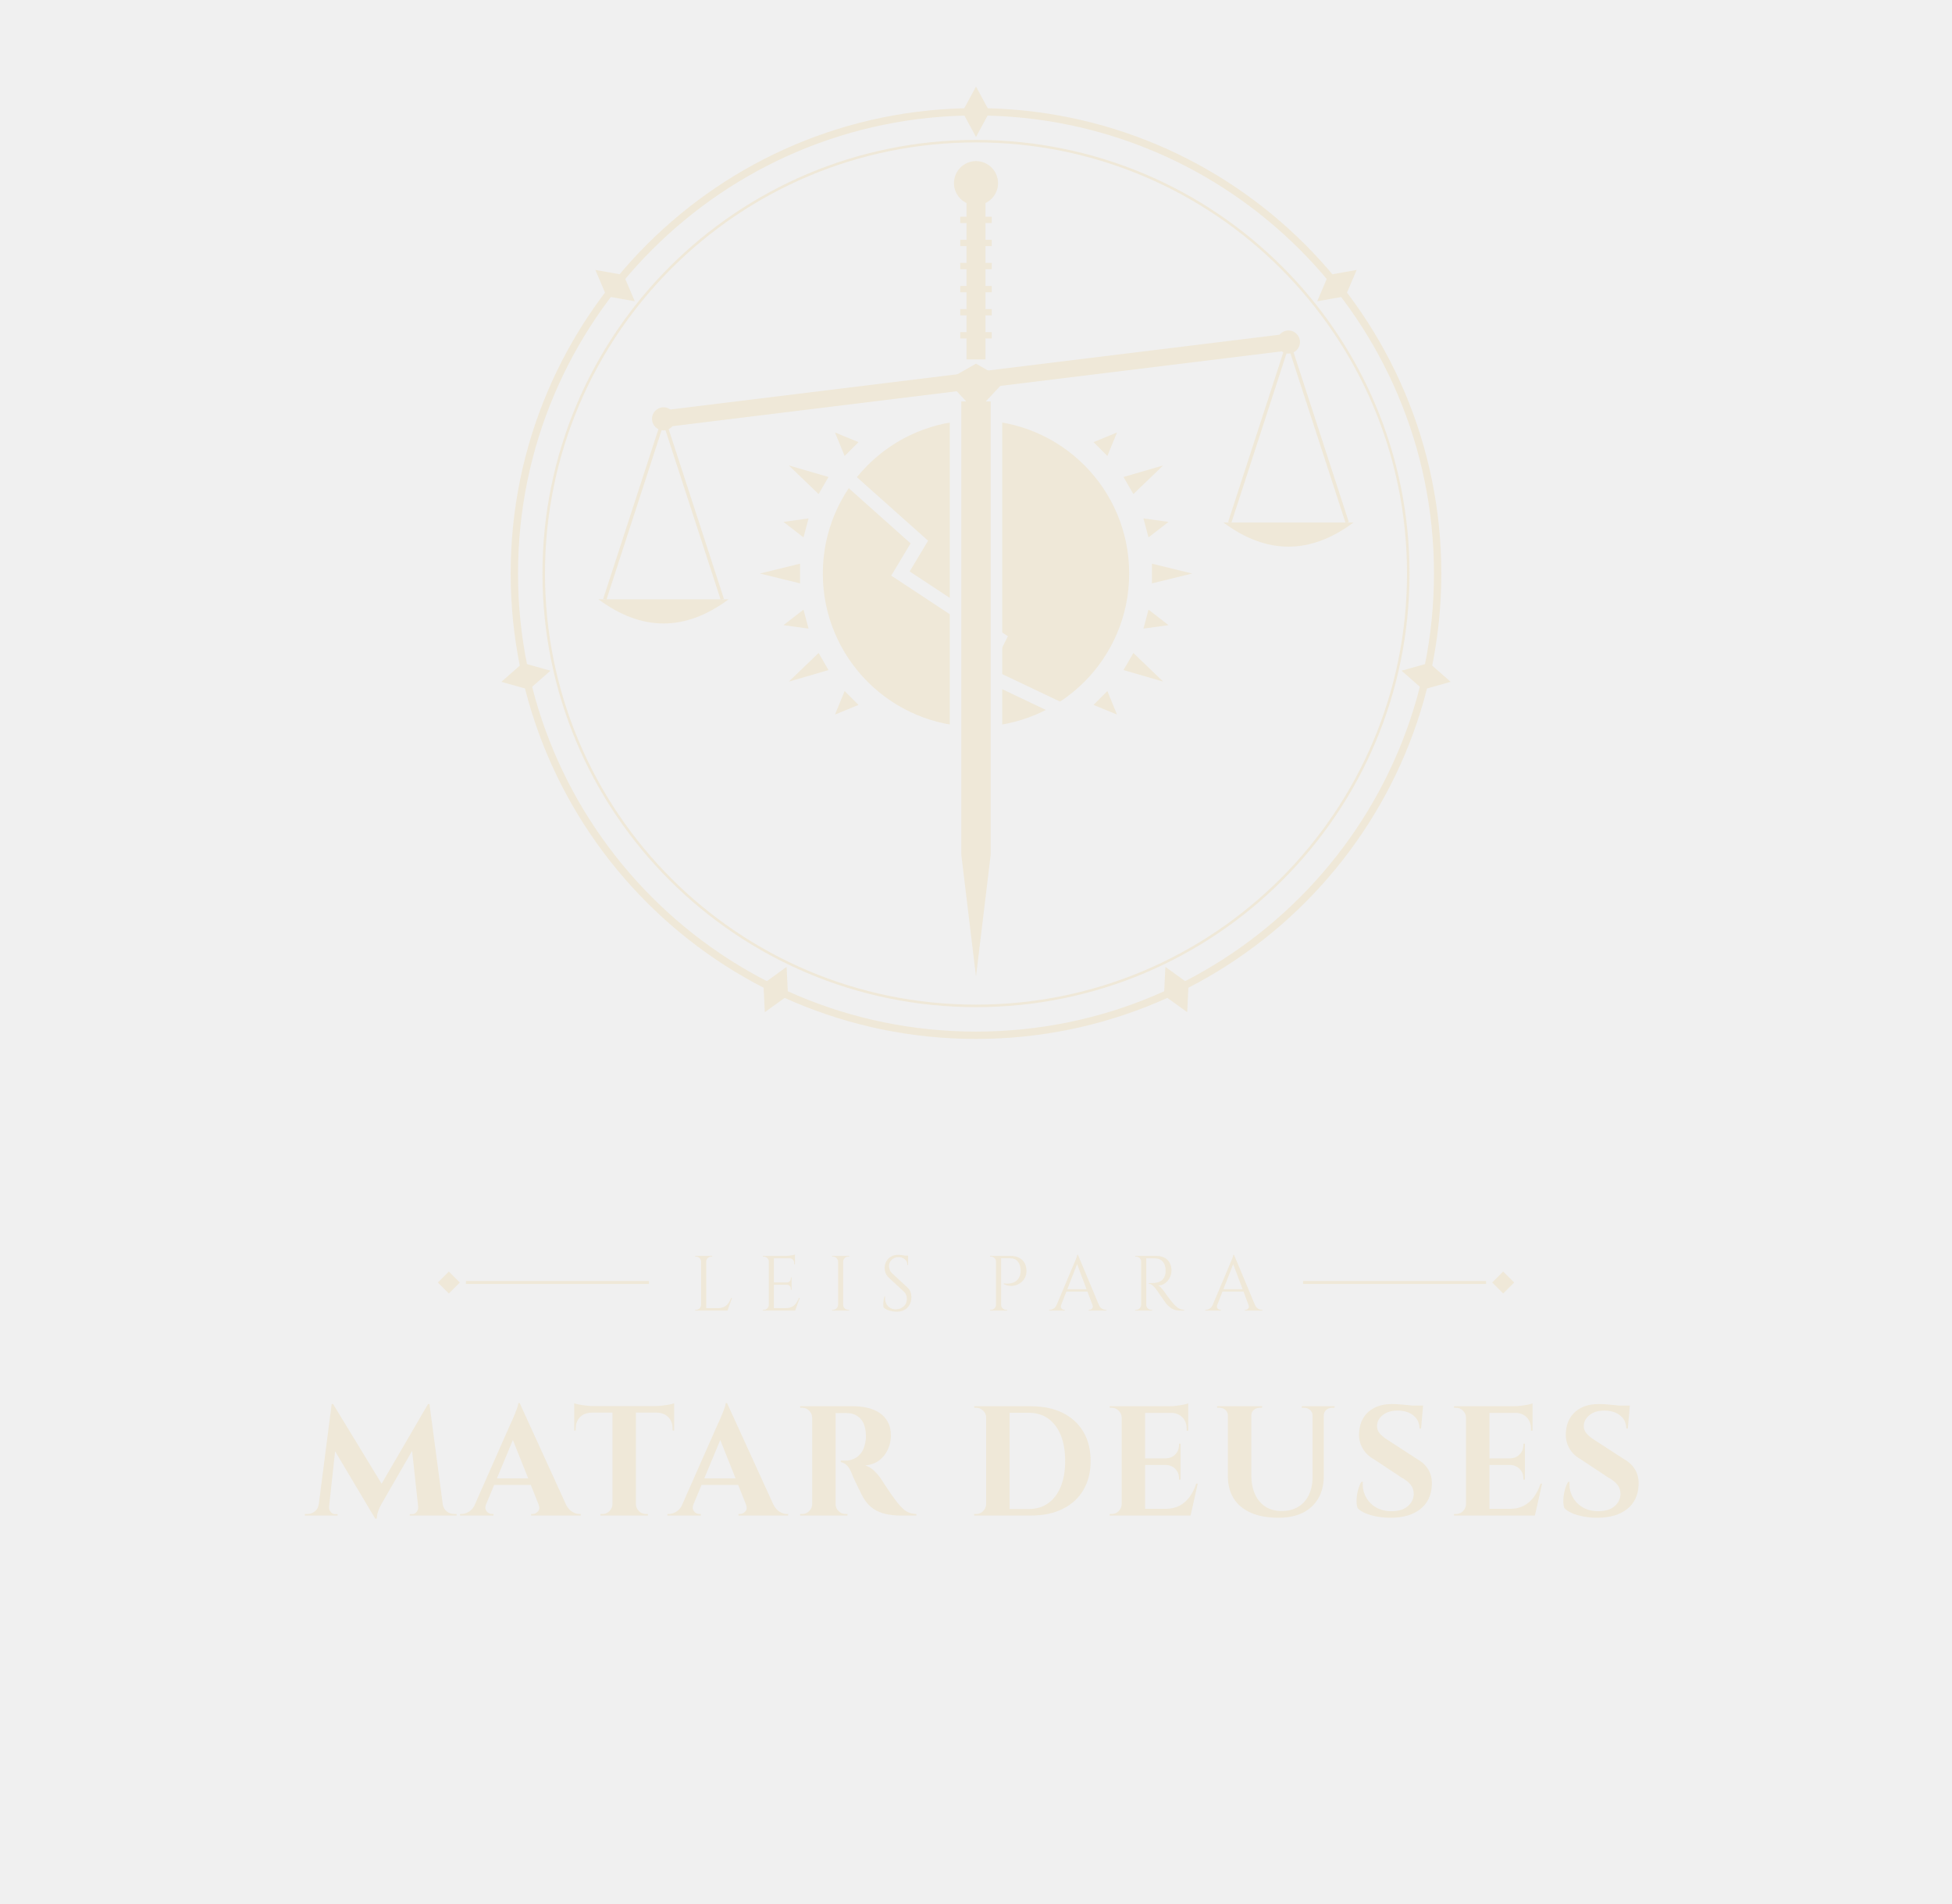
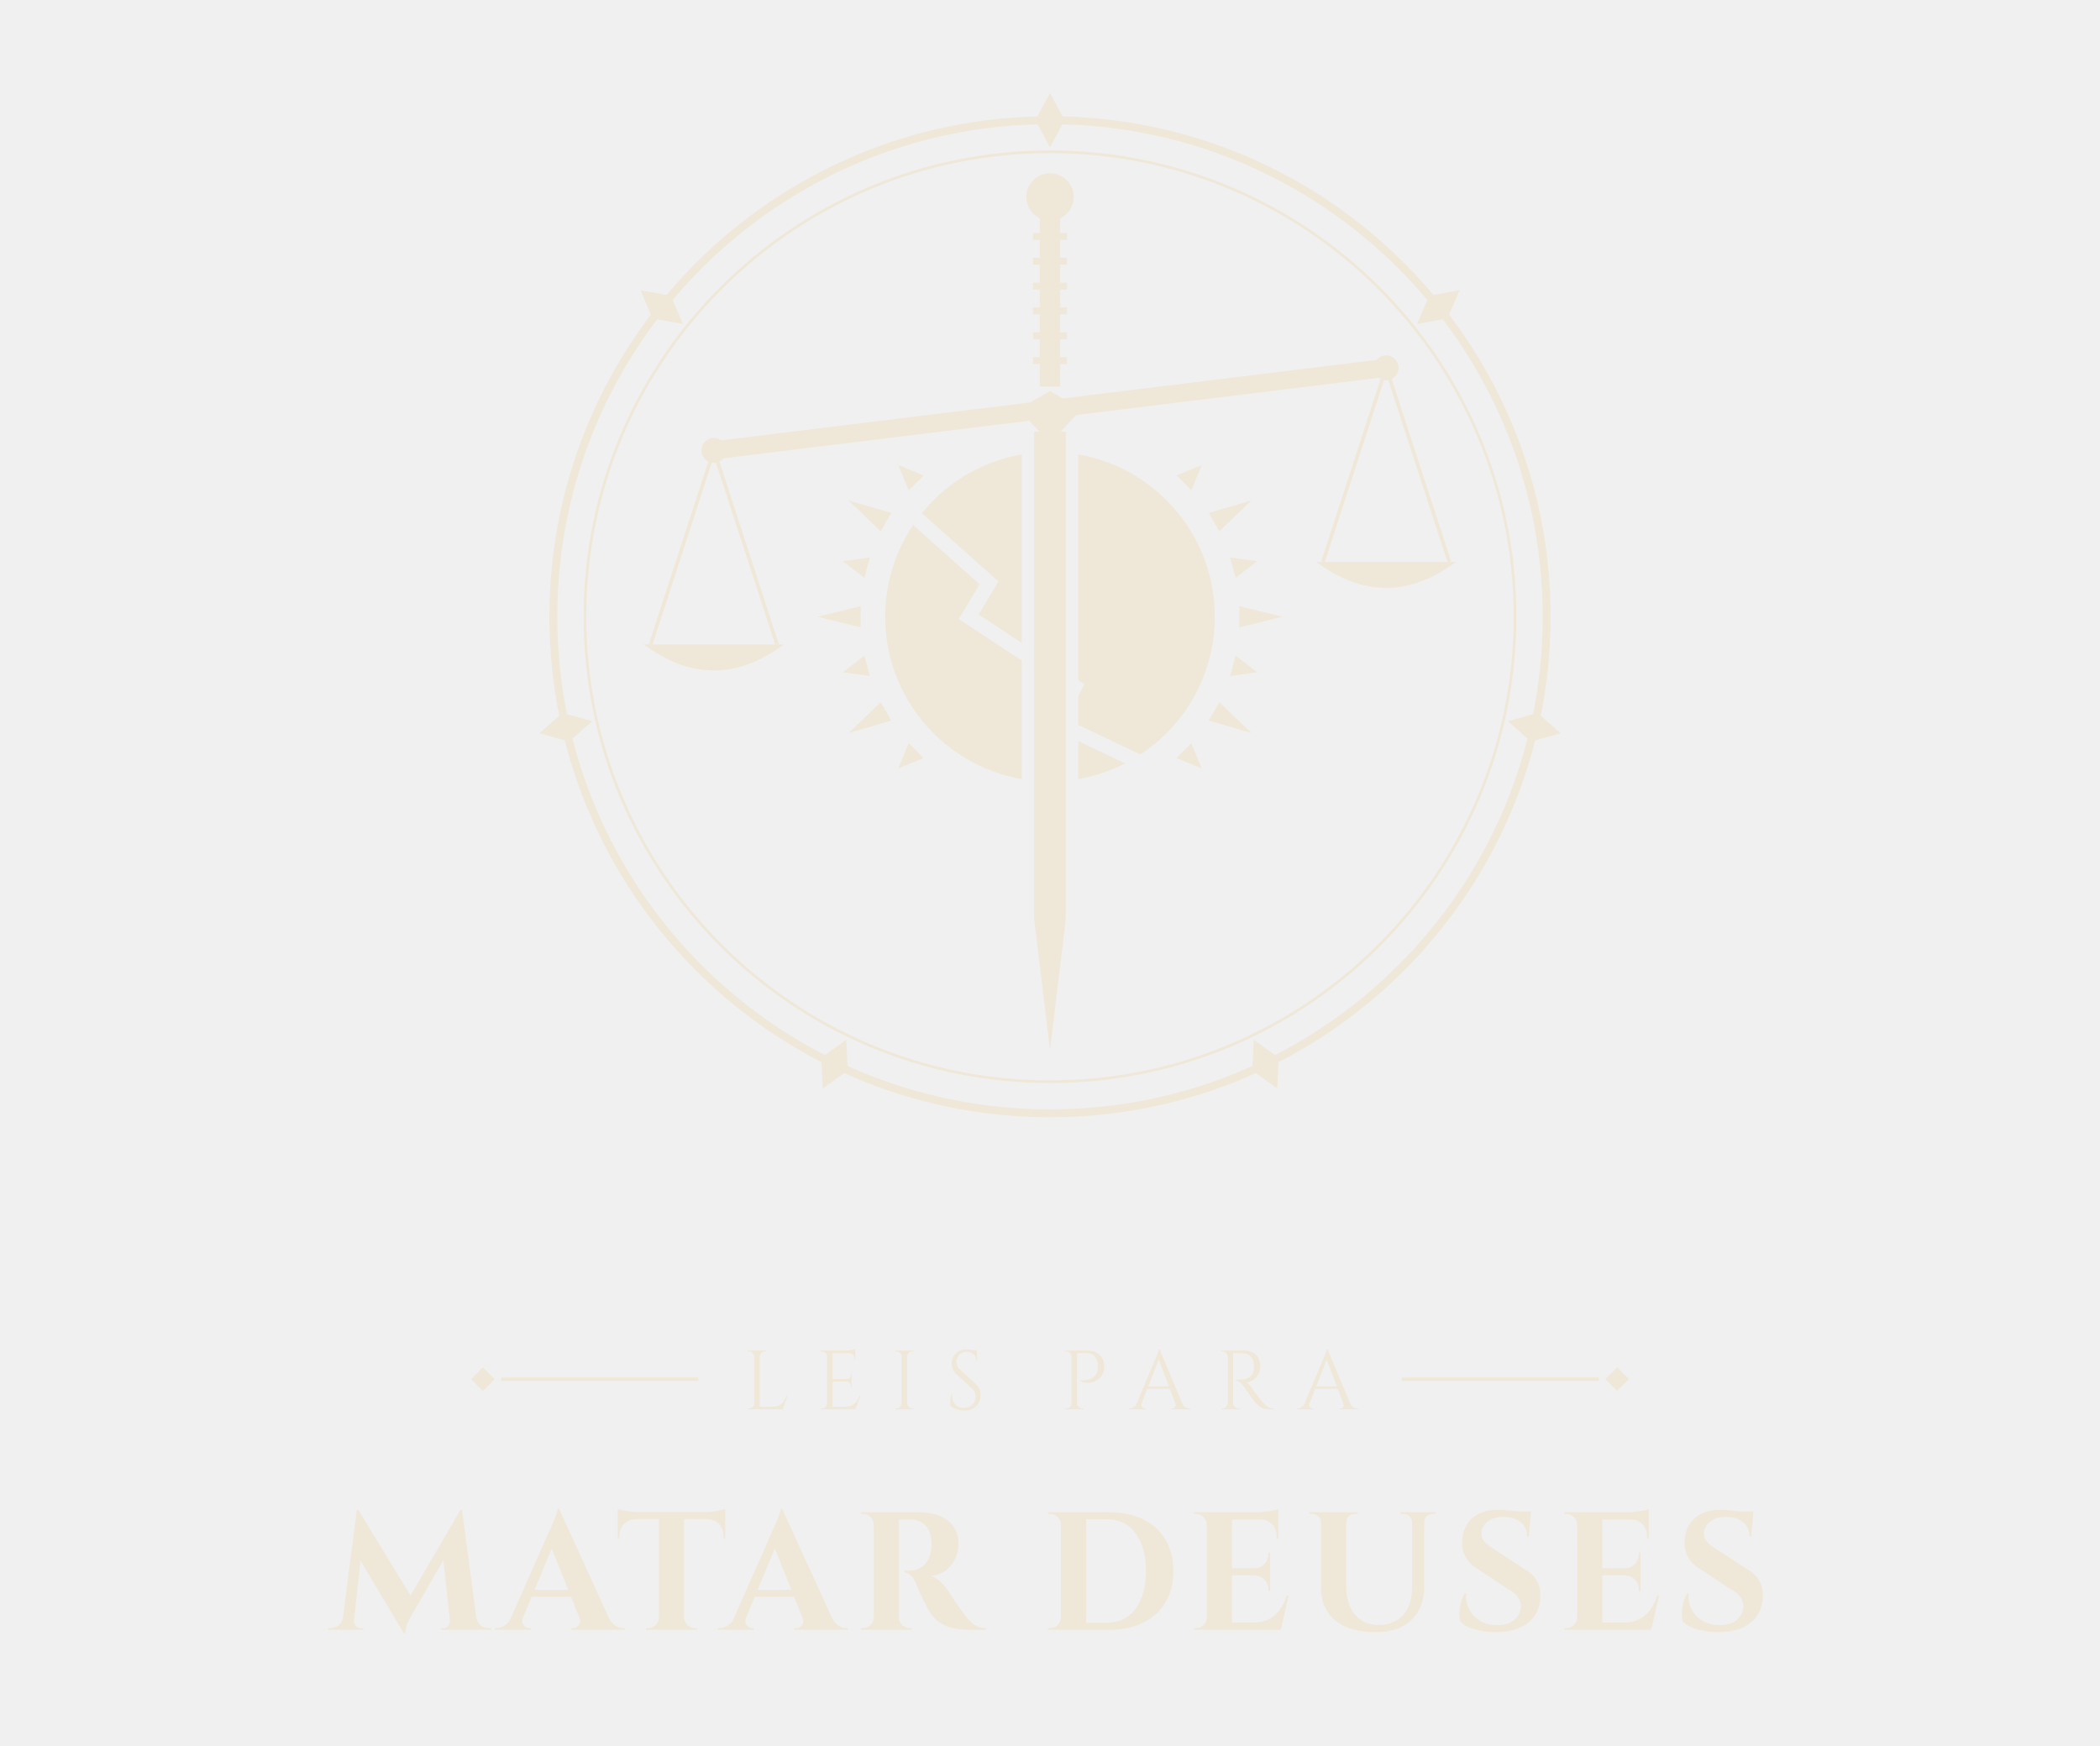
- <svg xmlns="http://www.w3.org/2000/svg" viewBox="0 0 1600 1560" width="1600" height="1560">
+ <svg xmlns="http://www.w3.org/2000/svg" viewBox="0 0 1600 1330" width="1600" height="1330">
  <defs>
    <mask id="claroV-disk" maskUnits="userSpaceOnUse" x="0" y="0" width="1000" height="1000">
      <rect width="1000" height="1000" fill="white" />
      <polyline points="372,404 446,470 428,500 522,562 506,594 628,652" fill="none" stroke="black" stroke-width="13" stroke-linejoin="miter" />
      <polygon points="486,336 514,336 514,768 500,884 486,768" fill="black" stroke="black" stroke-width="22" stroke-linejoin="miter" />
    </mask>
  </defs>
  <g transform="translate(370.0,40) scale(0.86)">
    <circle cx="500" cy="500" r="440" fill="none" stroke="#EFE8D8" stroke-width="7" />
    <circle cx="500" cy="500" r="412" fill="none" stroke="#EFE8D8" stroke-width="2.4" />
    <polygon points="500.0,36.0 513.0,60.0 500.0,84.0 487.0,60.0" fill="#EFE8D8" />
    <polygon points="862.8,210.7 852.1,235.8 825.2,240.6 835.9,215.5" fill="#EFE8D8" />
    <polygon points="952.4,603.2 926.1,610.6 905.6,592.6 931.9,585.2" fill="#EFE8D8" />
    <polygon points="701.3,918.0 679.2,902.1 680.5,874.8 702.6,890.8" fill="#EFE8D8" />
    <polygon points="298.7,918.0 297.4,890.8 319.5,874.8 320.8,902.1" fill="#EFE8D8" />
    <polygon points="47.6,603.2 68.1,585.2 94.4,592.6 73.9,610.6" fill="#EFE8D8" />
    <polygon points="137.2,210.7 164.1,215.5 174.8,240.6 147.9,235.8" fill="#EFE8D8" />
    <polygon points="667.7,490.6 706.0,500.0 667.7,509.4" fill="#EFE8D8" />
    <polygon points="664.4,534.4 683.5,549.2 659.6,552.5" fill="#EFE8D8" />
    <polygon points="650.0,575.7 678.4,603.0 640.6,592.0" fill="#EFE8D8" />
    <polygon points="625.2,612.0 634.4,634.4 612.0,625.2" fill="#EFE8D8" />
    <polygon points="388.0,625.2 365.6,634.4 374.8,612.0" fill="#EFE8D8" />
    <polygon points="359.4,592.0 321.6,603.0 350.0,575.7" fill="#EFE8D8" />
    <polygon points="340.4,552.5 316.5,549.2 335.6,534.4" fill="#EFE8D8" />
    <polygon points="332.3,509.4 294.0,500.0 332.3,490.6" fill="#EFE8D8" />
    <polygon points="335.6,465.6 316.5,450.8 340.4,447.5" fill="#EFE8D8" />
    <polygon points="350.0,424.3 321.6,397.0 359.4,408.0" fill="#EFE8D8" />
    <polygon points="374.8,388.0 365.6,365.6 388.0,374.8" fill="#EFE8D8" />
    <polygon points="612.0,374.8 634.4,365.6 625.2,388.0" fill="#EFE8D8" />
    <polygon points="640.6,408.0 678.4,397.0 650.0,424.3" fill="#EFE8D8" />
    <polygon points="659.6,447.5 683.5,450.8 664.4,465.6" fill="#EFE8D8" />
    <circle cx="500" cy="500" r="146" fill="#EFE8D8" mask="url(#claroV-disk)" />
    <circle cx="500" cy="128" r="21" fill="#EFE8D8" />
    <rect x="491" y="146" width="18" height="150" fill="#EFE8D8" />
    <rect x="485" y="160" width="30" height="6" fill="#EFE8D8" />
    <rect x="485" y="182" width="30" height="6" fill="#EFE8D8" />
    <rect x="485" y="204" width="30" height="6" fill="#EFE8D8" />
    <rect x="485" y="226" width="30" height="6" fill="#EFE8D8" />
    <rect x="485" y="248" width="30" height="6" fill="#EFE8D8" />
    <rect x="485" y="270" width="30" height="6" fill="#EFE8D8" />
    <polygon points="486,336 514,336 514,768 500,884 486,768" fill="#EFE8D8" />
    <polygon points="201.3,344.6 796.8,271.5 798.7,287.4 203.2,360.5" fill="#EFE8D8" />
    <polygon points="472,316 500,300 528,316 500,346" fill="#EFE8D8" />
    <circle cx="202.2" cy="352.6" r="11" fill="#EFE8D8" />
    <line x1="202.2" y1="352.6" x2="146.2" y2="524.6" stroke="#EFE8D8" stroke-width="3.2" />
    <line x1="202.2" y1="352.6" x2="258.2" y2="524.6" stroke="#EFE8D8" stroke-width="3.2" />
    <path d="M140.2,524.6 Q202.2,570.6 264.2,524.6 Z" fill="#EFE8D8" />
    <circle cx="797.8" cy="279.4" r="11" fill="#EFE8D8" />
    <line x1="797.8" y1="279.4" x2="741.8" y2="451.4" stroke="#EFE8D8" stroke-width="3.2" />
    <line x1="797.8" y1="279.4" x2="853.8" y2="451.4" stroke="#EFE8D8" stroke-width="3.2" />
    <path d="M735.8,451.4 Q797.8,497.4 859.8,451.4 Z" fill="#EFE8D8" />
  </g>
  <path d="M578.848 1029.2V1074.0H574.688V1029.2ZM596.128 1072.016V1074.0H578.656V1072.016ZM600.032 1063.632 596.32 1074.0H585.696L588 1072.016Q591.392 1072.016 593.536 1070.96Q595.68 1069.904 597.024 1067.984Q598.368 1066.064 599.392 1063.632ZM574.88 1069.328V1074.0H569.76V1073.36Q569.76 1073.36 570.176 1073.36Q570.592 1073.36 570.592 1073.36Q572.256 1073.36 573.44 1072.176Q574.624 1070.992 574.688 1069.328ZM574.88 1033.872H574.688Q574.624 1032.208 573.44 1031.024Q572.256 1029.84 570.592 1029.84Q570.592 1029.84 570.176 1029.84Q569.76 1029.84 569.76 1029.84V1029.2H574.88ZM578.656 1033.872V1029.2H583.776V1029.84Q583.712 1029.84 583.328 1029.84Q582.944 1029.84 582.944 1029.84Q581.28 1029.84 580.096 1031.024Q578.912 1032.208 578.848 1033.872ZM634.336 1029.2V1074.0H630.176V1029.2ZM651.616 1072.016V1074.0H634.144V1072.016ZM648.864 1050.96V1052.88H634.144V1050.96ZM651.616 1029.2V1031.184H634.144V1029.2ZM655.52 1063.632 651.808 1074.0H641.184L643.488 1072.016Q646.88 1072.016 649.024 1070.96Q651.168 1069.904 652.512 1067.984Q653.856 1066.064 654.88 1063.632ZM648.864 1052.752V1056.976H648.224V1056.016Q648.224 1054.736 647.328 1053.808Q646.432 1052.88 645.152 1052.88V1052.752ZM648.864 1046.864V1051.088H645.152V1050.96Q646.432 1050.896 647.328 1049.968Q648.224 1049.04 648.224 1047.76V1046.864ZM651.616 1030.992V1036.112H650.976V1034.96Q650.976 1033.424 649.888 1032.304Q648.8 1031.184 647.2 1031.12V1030.992ZM651.616 1028.048V1029.904L643.808 1029.2Q645.216 1029.2 646.784 1029.008Q648.352 1028.816 649.696 1028.56Q651.04 1028.304 651.616 1028.048ZM630.368 1069.328V1074.0H625.248V1073.36Q625.248 1073.36 625.664 1073.36Q626.08 1073.36 626.08 1073.36Q627.744 1073.36 628.928 1072.176Q630.112 1070.992 630.176 1069.328ZM630.368 1033.872H630.176Q630.176 1032.208 628.96 1031.024Q627.744 1029.84 626.08 1029.84Q626.08 1029.84 625.696 1029.84Q625.312 1029.84 625.312 1029.84L625.248 1029.2H630.368ZM691.104 1029.2V1074.0H686.944V1029.2ZM687.136 1069.328V1074.0H682.016V1073.36Q682.016 1073.36 682.432 1073.36Q682.848 1073.36 682.848 1073.36Q684.512 1073.36 685.696 1072.176Q686.88 1070.992 686.944 1069.328ZM687.136 1033.872H686.944Q686.88 1032.208 685.696 1031.024Q684.512 1029.84 682.848 1029.84Q682.848 1029.84 682.432 1029.84Q682.016 1029.84 682.016 1029.84V1029.2H687.136ZM690.912 1069.328H691.104Q691.168 1070.992 692.352 1072.176Q693.536 1073.36 695.2 1073.36Q695.2 1073.36 695.584 1073.36Q695.968 1073.36 696.032 1073.36V1074.0H690.912ZM690.912 1033.872V1029.2H696.032V1029.84Q695.968 1029.84 695.584 1029.84Q695.2 1029.84 695.2 1029.84Q693.536 1029.84 692.352 1031.024Q691.168 1032.208 691.104 1033.872ZM736.352 1028.304Q737.376 1028.304 738.56 1028.432Q739.744 1028.56 740.864 1028.784Q741.984 1029.008 742.912 1029.232Q743.84 1029.456 744.352 1029.712V1036.816H743.776Q743.776 1033.744 741.664 1031.984Q739.552 1030.224 736.544 1030.224Q733.024 1030.224 730.848 1032.432Q728.672 1034.64 728.672 1037.584Q728.672 1038.8 729.216 1040.432Q729.76 1042.064 731.232 1043.472L743.84 1055.12Q745.76 1056.912 746.4 1058.96Q747.04 1061.008 747.04 1062.928Q747.04 1068.24 743.808 1071.568Q740.576 1074.896 735.072 1074.896Q733.536 1074.896 731.456 1074.576Q729.376 1074.256 727.424 1073.456Q725.472 1072.656 724.192 1071.376Q724 1070.352 724 1068.816Q724 1067.28 724.256 1065.584Q724.512 1063.888 724.96 1062.48H725.536Q725.216 1065.744 726.368 1068.176Q727.52 1070.608 729.728 1071.856Q731.936 1073.104 734.752 1072.976Q738.272 1072.784 740.8 1070.512Q743.328 1068.24 743.328 1064.4Q743.328 1062.544 742.688 1061.04Q742.048 1059.536 740.832 1058.448L728.544 1047.056Q726.624 1045.264 725.856 1043.12Q725.088 1040.976 725.088 1039.12Q725.088 1036.432 726.368 1033.936Q727.648 1031.44 730.176 1029.872Q732.704 1028.304 736.352 1028.304ZM744.352 1028.944V1030.288H739.488V1028.944ZM819.744 1029.2H828.192Q832.288 1029.2 835.232 1030.672Q838.176 1032.144 839.776 1034.928Q841.376 1037.712 841.376 1041.552Q841.376 1044.496 840.224 1046.832Q839.072 1049.168 837.152 1050.768Q835.232 1052.368 832.8 1053.168Q830.368 1053.968 827.776 1053.776Q825.184 1053.584 822.752 1052.304V1051.664Q822.752 1051.664 823.84 1051.824Q824.928 1051.984 826.624 1051.888Q828.32 1051.792 830.208 1051.184Q832.096 1050.576 833.728 1049.04Q835.36 1047.504 836.192 1044.752Q836.384 1044.048 836.512 1042.992Q836.64 1041.936 836.576 1040.912Q836.512 1036.496 834.272 1033.808Q832.032 1031.12 827.936 1031.12H820.384Q820.384 1031.12 820.224 1030.64Q820.064 1030.16 819.904 1029.68Q819.744 1029.2 819.744 1029.2ZM820.576 1029.2V1074.0H816.416V1029.2ZM816.608 1069.328V1074.0H811.488V1073.36Q811.488 1073.36 811.904 1073.36Q812.32 1073.36 812.32 1073.36Q813.984 1073.36 815.168 1072.176Q816.352 1070.992 816.416 1069.328ZM816.608 1033.872H816.416Q816.416 1032.208 815.2 1031.024Q813.984 1029.84 812.32 1029.84Q812.32 1029.84 811.936 1029.84Q811.552 1029.84 811.552 1029.84L811.488 1029.2H816.608ZM820.384 1069.328H820.576Q820.64 1070.992 821.824 1072.176Q823.008 1073.36 824.672 1073.36Q824.672 1073.36 825.088 1073.36Q825.504 1073.36 825.504 1073.36V1074.0H820.384ZM883.552 1028.304 902.496 1073.616H897.056L882.272 1034.384ZM869.792 1069.328Q869.344 1070.608 869.664 1071.504Q869.984 1072.4 870.72 1072.88Q871.456 1073.36 872.224 1073.36H872.8V1074.0H859.936V1073.36Q859.936 1073.36 860.224 1073.36Q860.512 1073.36 860.512 1073.36Q861.984 1073.36 863.552 1072.432Q865.12 1071.504 866.144 1069.328ZM883.552 1028.304 884.128 1032.784 868.064 1073.808H864.224L880.608 1034.896Q880.608 1034.896 880.96 1034.096Q881.312 1033.296 881.792 1032.144Q882.272 1030.992 882.624 1029.904Q882.976 1028.816 882.976 1028.304ZM892.576 1056.528V1058.448H872.544V1056.528ZM895.456 1069.328H900.704Q901.664 1071.504 903.264 1072.432Q904.864 1073.36 906.336 1073.36Q906.336 1073.36 906.592 1073.36Q906.848 1073.36 906.848 1073.36V1074.0H892.448V1073.36H893.024Q894.24 1073.36 895.2 1072.304Q896.16 1071.248 895.456 1069.328ZM938.72 1029.2H947.744Q950.624 1029.2 952.96 1030.032Q955.296 1030.864 956.896 1032.432Q958.496 1034.0 959.36 1036.208Q960.224 1038.416 960.224 1041.232Q960.224 1044.304 958.784 1047.12Q957.344 1049.936 954.88 1051.696Q952.416 1053.456 949.344 1053.456Q950.432 1053.904 951.712 1055.28Q952.992 1056.656 953.952 1057.936Q953.952 1057.936 954.816 1059.184Q955.68 1060.432 956.992 1062.224Q958.304 1064.016 959.648 1065.744Q960.992 1067.472 961.952 1068.496Q963.232 1069.904 964.512 1070.992Q965.792 1072.08 967.296 1072.72Q968.8 1073.36 970.656 1073.36V1074.0H967.136Q964.192 1074.0 962.048 1073.104Q959.904 1072.208 958.432 1070.896Q956.96 1069.584 955.936 1068.368Q955.744 1068.112 954.88 1066.896Q954.016 1065.68 952.832 1063.984Q951.648 1062.288 950.496 1060.624Q949.344 1058.96 948.512 1057.776Q947.68 1056.592 947.552 1056.4Q946.336 1054.8 944.864 1053.456Q943.392 1052.112 941.664 1052.112V1051.472Q941.664 1051.472 942.656 1051.504Q943.648 1051.536 945.056 1051.472Q946.72 1051.408 948.704 1050.96Q950.688 1050.512 952.416 1049.104Q954.144 1047.696 955.04 1044.816Q955.232 1044.112 955.36 1043.056Q955.488 1042.0 955.424 1040.976Q955.36 1036.624 953.216 1034.032Q951.072 1031.44 947.488 1031.248Q945.696 1031.12 943.808 1031.152Q941.92 1031.184 940.64 1031.184Q939.36 1031.184 939.36 1031.184Q939.36 1031.12 939.2 1030.64Q939.04 1030.16 938.88 1029.68Q938.72 1029.2 938.72 1029.2ZM939.552 1029.2V1074.0H935.392V1029.2ZM935.584 1069.328V1074.0H930.464V1073.36Q930.464 1073.36 930.88 1073.36Q931.296 1073.36 931.296 1073.36Q932.96 1073.36 934.144 1072.176Q935.328 1070.992 935.392 1069.328ZM935.584 1033.872H935.392Q935.328 1032.208 934.144 1031.024Q932.96 1029.84 931.296 1029.84Q931.296 1029.84 930.88 1029.84Q930.464 1029.84 930.464 1029.84V1029.2H935.584ZM939.36 1069.328H939.552Q939.552 1070.992 940.768 1072.176Q941.984 1073.36 943.648 1073.36Q943.648 1073.36 944.032 1073.36Q944.416 1073.36 944.416 1073.36V1074.0H939.36ZM1011.488 1028.304 1030.432 1073.616H1024.992L1010.208 1034.384ZM997.728 1069.328Q997.28 1070.608 997.6 1071.504Q997.92 1072.4 998.656 1072.88Q999.392 1073.36 1000.16 1073.36H1000.736V1074.0H987.872V1073.36Q987.872 1073.36 988.16 1073.36Q988.448 1073.36 988.448 1073.36Q989.92 1073.36 991.488 1072.432Q993.056 1071.504 994.08 1069.328ZM1011.488 1028.304 1012.064 1032.784 996 1073.808H992.16L1008.544 1034.896Q1008.544 1034.896 1008.896 1034.096Q1009.248 1033.296 1009.728 1032.144Q1010.208 1030.992 1010.56 1029.904Q1010.912 1028.816 1010.912 1028.304ZM1020.512 1056.528V1058.448H1000.48V1056.528ZM1023.392 1069.328H1028.64Q1029.6 1071.504 1031.2 1072.432Q1032.8 1073.36 1034.272 1073.36Q1034.272 1073.36 1034.528 1073.36Q1034.784 1073.36 1034.784 1073.36V1074.0H1020.384V1073.36H1020.96Q1022.176 1073.36 1023.136 1072.304Q1024.096 1071.248 1023.392 1069.328Z" fill="#EFE8D8" />
-   <line x1="531.9" y1="1051.0" x2="381.9" y2="1051.0" stroke="#EFE8D8" stroke-width="2.4" />
+   <rect x="381.9" y="1049.7" width="150.0" height="2.6" fill="#EFE8D8" />
  <polygon points="358.9,1051.0 367.9,1042.0 376.9,1051.0 367.9,1060.0" fill="#EFE8D8" />
-   <line x1="1068.1" y1="1051.0" x2="1218.1" y2="1051.0" stroke="#EFE8D8" stroke-width="2.4" />
+   <rect x="1068.1" y="1049.7" width="150.0" height="2.6" fill="#EFE8D8" />
  <polygon points="1223.1,1051.0 1232.1,1042.0 1241.1,1051.0 1232.1,1060.0" fill="#EFE8D8" />
  <path d="M350.848 1150.608 351.872 1164.56 313.856 1230.48Q313.856 1230.48 312.576 1232.72Q311.296 1234.96 310.08 1238.16Q308.864 1241.36 308.864 1244.56H307.584L302.592 1233.424ZM264.064 1232.656V1242.0H249.856V1240.72Q249.984 1240.72 250.944 1240.72Q251.904 1240.72 251.904 1240.72Q255.36 1240.72 258.048 1238.608Q260.736 1236.496 261.248 1232.656ZM269.696 1234.704Q269.696 1234.832 269.696 1234.96Q269.696 1235.088 269.696 1235.344Q269.696 1237.392 271.168 1239.12Q272.64 1240.848 274.688 1240.848H276.736V1242.0H268.8V1234.704ZM271.872 1150.608H273.024L277.504 1163.408L268.928 1242.0H260.096ZM273.024 1150.608 314.88 1219.344 307.584 1244.56 269.696 1180.944ZM352 1150.608 364.16 1242.0H343.552L337.152 1183.12L350.848 1150.608ZM360.192 1232.656H362.88Q363.52 1236.496 366.208 1238.608Q368.896 1240.72 372.224 1240.72Q372.224 1240.72 373.248 1240.72Q374.272 1240.72 374.272 1240.72V1242.0H360.192ZM342.784 1234.704H343.68V1242.0H335.872V1240.848H337.792Q339.968 1240.848 341.376 1239.12Q342.784 1237.392 342.784 1235.344Q342.784 1235.088 342.784 1234.96Q342.784 1234.832 342.784 1234.704ZM425.984 1149.84 467.712 1241.232H444.8L418.176 1174.544ZM398.464 1232.656Q397.44 1235.216 398.08 1237.008Q398.72 1238.8 400.256 1239.76Q401.792 1240.72 403.328 1240.72H404.48V1242.0H377.088V1240.72Q377.088 1240.72 377.664 1240.72Q378.24 1240.72 378.24 1240.72Q381.184 1240.72 384.32 1238.864Q387.456 1237.008 389.504 1232.656ZM425.984 1149.84 426.496 1165.456 394.752 1241.616H385.408L418.56 1166.608Q418.944 1165.84 419.904 1163.728Q420.864 1161.616 421.952 1158.928Q423.04 1156.24 423.936 1153.744Q424.832 1151.248 424.832 1149.84ZM439.424 1211.536V1216.912H401.792V1211.536ZM441.344 1232.656H463.744Q465.92 1237.008 468.992 1238.864Q472.064 1240.72 475.008 1240.72Q475.008 1240.72 475.52 1240.72Q476.032 1240.72 476.032 1240.72V1242.0H435.328V1240.72H436.48Q439.04 1240.72 440.96 1238.608Q442.88 1236.496 441.344 1232.656ZM521.216 1152.784V1242.0H502.016V1152.784ZM552.576 1152.272V1157.648H470.656V1152.272ZM552.576 1157.264V1172.368L551.296 1172.24V1170.832Q551.296 1164.816 547.776 1161.296Q544.256 1157.776 538.24 1157.648V1157.264ZM552.576 1149.968V1153.68L536.96 1152.272Q539.776 1152.272 542.912 1151.888Q546.048 1151.504 548.736 1150.992Q551.424 1150.48 552.576 1149.968ZM502.4 1232.656V1242.0H492.16V1240.72Q492.16 1240.72 492.992 1240.72Q493.824 1240.72 493.824 1240.72Q497.152 1240.72 499.52 1238.352Q501.888 1235.984 502.016 1232.656ZM520.832 1232.656H521.216Q521.344 1235.984 523.712 1238.352Q526.08 1240.72 529.408 1240.72Q529.408 1240.72 530.24 1240.72Q531.072 1240.72 531.072 1240.72V1242.0H520.832ZM484.864 1157.264V1157.648Q478.976 1157.776 475.456 1161.296Q471.936 1164.816 471.936 1170.832V1172.24L470.656 1172.368V1157.264ZM470.656 1149.968Q471.936 1150.48 474.56 1150.992Q477.184 1151.504 480.384 1151.888Q483.584 1152.272 486.272 1152.272L470.656 1153.68ZM595.968 1149.84 637.696 1241.232H614.784L588.16 1174.544ZM568.448 1232.656Q567.424 1235.216 568.064 1237.008Q568.704 1238.8 570.24 1239.76Q571.776 1240.72 573.312 1240.72H574.464V1242.0H547.072V1240.72Q547.072 1240.72 547.648 1240.72Q548.224 1240.72 548.224 1240.72Q551.168 1240.72 554.304 1238.864Q557.44 1237.008 559.488 1232.656ZM595.968 1149.84 596.48 1165.456 564.736 1241.616H555.392L588.544 1166.608Q588.928 1165.84 589.888 1163.728Q590.848 1161.616 591.936 1158.928Q593.024 1156.24 593.92 1153.744Q594.816 1151.248 594.816 1149.84ZM609.408 1211.536V1216.912H571.776V1211.536ZM611.328 1232.656H633.728Q635.904 1237.008 638.976 1238.864Q642.048 1240.72 644.992 1240.72Q644.992 1240.72 645.504 1240.72Q646.016 1240.72 646.016 1240.72V1242.0H605.312V1240.72H606.464Q609.024 1240.72 610.944 1238.608Q612.864 1236.496 611.328 1232.656ZM683.264 1152.4H699.776Q705.536 1152.4 711.04 1153.68Q716.544 1154.96 720.832 1157.776Q725.12 1160.592 727.68 1165.2Q730.24 1169.808 730.24 1176.592Q730.24 1181.968 728 1187.28Q725.76 1192.592 721.152 1196.368Q716.544 1200.144 709.248 1200.912Q713.344 1202.192 716.736 1205.52Q720.128 1208.848 722.304 1212.176Q722.432 1212.432 723.776 1214.48Q725.12 1216.528 727.104 1219.536Q729.088 1222.544 731.264 1225.616Q733.44 1228.688 735.232 1230.992Q738.048 1234.448 740.352 1236.56Q742.656 1238.672 745.216 1239.632Q747.776 1240.592 751.104 1240.72V1242.0H738.56Q731.648 1242.0 726.016 1240.72Q720.384 1239.44 716.032 1236.56Q711.68 1233.68 708.48 1228.688Q707.456 1227.152 706.24 1224.784Q705.024 1222.416 703.744 1219.728Q702.464 1217.04 701.248 1214.544Q700.032 1212.048 699.136 1210.0Q698.24 1207.952 697.856 1206.8Q696.192 1202.704 693.952 1200.656Q691.712 1198.608 689.152 1198.224V1196.944Q689.536 1196.944 690.688 1196.944Q691.84 1196.944 693.12 1196.944Q696.576 1196.944 699.84 1195.536Q703.104 1194.128 705.664 1190.928Q708.224 1187.728 709.248 1182.096Q709.504 1180.944 709.696 1179.408Q709.888 1177.872 709.76 1175.952Q709.376 1166.736 705.152 1162.448Q700.928 1158.16 694.656 1158.032Q692.864 1157.904 690.752 1157.968Q688.64 1158.032 686.912 1158.032Q685.184 1158.032 684.544 1158.032Q684.544 1157.904 684.224 1156.56Q683.904 1155.216 683.584 1153.808Q683.264 1152.4 683.264 1152.4ZM684.928 1152.4V1242.0H665.728V1152.4ZM666.112 1232.656V1242.0H655.872V1240.72Q656 1240.72 656.704 1240.72Q657.408 1240.72 657.536 1240.72Q660.864 1240.72 663.232 1238.352Q665.6 1235.984 665.728 1232.656ZM666.112 1161.744H665.728Q665.6 1158.416 663.232 1156.048Q660.864 1153.68 657.536 1153.68Q657.408 1153.68 656.704 1153.68Q656 1153.68 655.872 1153.68V1152.4H666.112ZM684.544 1232.656H684.928Q684.928 1235.984 687.36 1238.352Q689.792 1240.72 693.12 1240.72Q693.376 1240.72 694.016 1240.72Q694.656 1240.72 694.656 1240.72V1242.0H684.544ZM844.928 1152.4Q860.032 1152.4 871.04 1157.84Q882.048 1163.28 888 1173.328Q893.952 1183.376 893.952 1197.2Q893.952 1211.024 888 1221.072Q882.048 1231.12 871.04 1236.56Q860.032 1242.0 844.928 1242.0H814.464L814.336 1236.624Q818.048 1236.624 822.08 1236.624Q826.112 1236.624 829.888 1236.624Q833.664 1236.624 836.736 1236.624Q839.808 1236.624 841.6 1236.624Q843.392 1236.624 843.392 1236.624Q852.608 1236.624 859.264 1231.824Q865.92 1227.024 869.504 1218.192Q873.088 1209.36 873.088 1197.2Q873.088 1185.04 869.504 1176.208Q865.92 1167.376 859.264 1162.576Q852.608 1157.776 843.392 1157.776Q843.392 1157.776 841.536 1157.776Q839.68 1157.776 836.48 1157.776Q833.28 1157.776 829.312 1157.776Q825.344 1157.776 821.12 1157.776Q816.896 1157.776 813.056 1157.776V1152.4ZM827.52 1152.4V1242.0H808.32V1152.4ZM808.704 1232.656V1242.0H798.464V1240.72Q798.464 1240.72 799.296 1240.72Q800.128 1240.72 800.128 1240.72Q803.456 1240.72 805.824 1238.352Q808.192 1235.984 808.32 1232.656ZM808.704 1161.744H808.32Q808.32 1158.416 805.888 1156.048Q803.456 1153.68 800.128 1153.68Q800.128 1153.68 799.36 1153.68Q798.592 1153.68 798.592 1153.68L798.464 1152.4H808.704ZM938.624 1152.4V1242.0H919.424V1152.4ZM972.416 1236.496 975.488 1242.0H938.24V1236.496ZM967.68 1195.152V1200.528H938.24V1195.152ZM973.952 1152.4V1157.904H938.24V1152.4ZM981.76 1215.888 975.872 1242.0H950.784L955.392 1236.496Q961.792 1236.496 966.656 1234.0Q971.52 1231.504 974.976 1226.832Q978.432 1222.16 980.48 1215.888ZM967.68 1200.272V1212.56H966.4V1211.408Q966.4 1206.8 963.328 1203.728Q960.256 1200.656 955.52 1200.528V1200.272ZM967.68 1183.12V1195.408H955.52V1195.152Q960.256 1195.024 963.328 1191.888Q966.4 1188.752 966.4 1184.144V1183.12ZM973.952 1157.52V1172.496H972.672V1170.96Q972.672 1165.072 969.152 1161.488Q965.632 1157.904 959.616 1157.776V1157.52ZM973.952 1150.096V1153.808L958.336 1152.4Q961.152 1152.4 964.288 1152.016Q967.424 1151.632 970.112 1151.12Q972.8 1150.608 973.952 1150.096ZM919.808 1232.656V1242.0H909.568V1240.72Q909.568 1240.72 910.4 1240.72Q911.232 1240.72 911.232 1240.72Q914.56 1240.72 916.928 1238.352Q919.296 1235.984 919.424 1232.656ZM919.808 1161.744H919.424Q919.296 1158.416 916.928 1156.048Q914.56 1153.68 911.232 1153.68Q911.232 1153.68 910.4 1153.68Q909.568 1153.68 909.568 1153.68V1152.4H919.808ZM1025.664 1152.4V1208.72Q1025.664 1217.808 1028.672 1224.464Q1031.68 1231.12 1037.248 1234.704Q1042.816 1238.288 1050.496 1238.288Q1058.304 1238.288 1064.0 1234.896Q1069.696 1231.504 1072.768 1225.232Q1075.84 1218.96 1075.84 1210.384V1152.4H1085.056V1209.616Q1085.056 1220.112 1080.64 1227.792Q1076.224 1235.472 1067.968 1239.632Q1059.712 1243.792 1048.064 1243.792Q1034.496 1243.792 1025.152 1239.632Q1015.808 1235.472 1011.136 1227.856Q1006.464 1220.24 1006.464 1209.744V1152.4ZM1006.848 1152.4V1160.08H1006.464Q1006.464 1157.264 1004.48 1155.472Q1002.496 1153.68 999.68 1153.68Q999.68 1153.68 998.656 1153.68Q997.632 1153.68 997.632 1153.68V1152.4ZM1034.496 1152.4V1153.68Q1034.496 1153.68 1033.472 1153.68Q1032.448 1153.68 1032.448 1153.68Q1029.632 1153.68 1027.648 1155.472Q1025.664 1157.264 1025.664 1160.08H1025.408V1152.4ZM1076.224 1152.4V1160.08H1075.84Q1075.84 1157.264 1073.856 1155.472Q1071.872 1153.68 1069.056 1153.68Q1069.056 1153.68 1068.032 1153.68Q1067.008 1153.68 1067.008 1153.68V1152.4ZM1093.888 1152.4V1153.68Q1093.888 1153.68 1092.864 1153.68Q1091.84 1153.68 1091.84 1153.68Q1089.024 1153.68 1087.04 1155.472Q1085.056 1157.264 1085.056 1160.08H1084.8V1152.4ZM1140.992 1150.608Q1143.552 1150.608 1147.328 1150.864Q1151.104 1151.12 1155.136 1151.568Q1159.168 1152.016 1162.176 1152.464Q1165.184 1152.912 1166.336 1153.424L1164.8 1170.704H1163.52Q1163.52 1164.048 1158.592 1160.016Q1153.664 1155.984 1145.472 1155.984Q1138.048 1155.984 1133.504 1159.568Q1128.96 1163.152 1128.704 1168.272Q1128.576 1172.112 1131.136 1174.928Q1133.696 1177.744 1137.664 1180.176L1162.112 1196.048Q1168.0 1199.376 1171.008 1204.752Q1174.016 1210.128 1173.632 1217.296Q1172.992 1229.84 1164.032 1236.816Q1155.072 1243.792 1139.712 1243.792Q1134.08 1243.792 1128.768 1242.832Q1123.456 1241.872 1119.36 1240.144Q1115.264 1238.416 1112.832 1235.984Q1111.808 1233.168 1111.936 1229.2Q1112.064 1225.232 1113.152 1221.136Q1114.24 1217.04 1115.904 1214.352H1117.056Q1116.544 1220.88 1119.424 1226.448Q1122.304 1232.016 1127.872 1235.28Q1133.44 1238.544 1141.12 1238.416Q1149.568 1238.288 1154.176 1234.128Q1158.784 1229.968 1158.784 1224.08Q1158.784 1220.112 1156.416 1216.912Q1154.048 1213.712 1148.672 1210.768L1126.272 1195.92Q1119.488 1192.08 1116.416 1186.064Q1113.344 1180.048 1114.112 1173.008Q1114.624 1166.352 1117.952 1161.296Q1121.28 1156.24 1127.104 1153.424Q1132.928 1150.608 1140.992 1150.608ZM1166.464 1151.888 1166.208 1154.576H1151.104V1151.888ZM1220.864 1152.4V1242.0H1201.664V1152.4ZM1254.656 1236.496 1257.728 1242.0H1220.48V1236.496ZM1249.92 1195.152V1200.528H1220.48V1195.152ZM1256.192 1152.4V1157.904H1220.48V1152.4ZM1264.0 1215.888 1258.112 1242.0H1233.024L1237.632 1236.496Q1244.032 1236.496 1248.896 1234.0Q1253.76 1231.504 1257.216 1226.832Q1260.672 1222.16 1262.72 1215.888ZM1249.92 1200.272V1212.56H1248.64V1211.408Q1248.64 1206.8 1245.568 1203.728Q1242.496 1200.656 1237.76 1200.528V1200.272ZM1249.92 1183.12V1195.408H1237.76V1195.152Q1242.496 1195.024 1245.568 1191.888Q1248.64 1188.752 1248.64 1184.144V1183.12ZM1256.192 1157.52V1172.496H1254.912V1170.96Q1254.912 1165.072 1251.392 1161.488Q1247.872 1157.904 1241.856 1157.776V1157.52ZM1256.192 1150.096V1153.808L1240.576 1152.4Q1243.392 1152.4 1246.528 1152.016Q1249.664 1151.632 1252.352 1151.12Q1255.04 1150.608 1256.192 1150.096ZM1202.048 1232.656V1242.0H1191.808V1240.72Q1191.808 1240.72 1192.64 1240.72Q1193.472 1240.72 1193.472 1240.72Q1196.8 1240.72 1199.168 1238.352Q1201.536 1235.984 1201.664 1232.656ZM1202.048 1161.744H1201.664Q1201.536 1158.416 1199.168 1156.048Q1196.8 1153.68 1193.472 1153.68Q1193.472 1153.68 1192.64 1153.68Q1191.808 1153.68 1191.808 1153.68V1152.4H1202.048ZM1310.464 1150.608Q1313.024 1150.608 1316.8 1150.864Q1320.576 1151.12 1324.608 1151.568Q1328.64 1152.016 1331.648 1152.464Q1334.656 1152.912 1335.808 1153.424L1334.272 1170.704H1332.992Q1332.992 1164.048 1328.064 1160.016Q1323.136 1155.984 1314.944 1155.984Q1307.52 1155.984 1302.976 1159.568Q1298.432 1163.152 1298.176 1168.272Q1298.048 1172.112 1300.608 1174.928Q1303.168 1177.744 1307.136 1180.176L1331.584 1196.048Q1337.472 1199.376 1340.48 1204.752Q1343.488 1210.128 1343.104 1217.296Q1342.464 1229.84 1333.504 1236.816Q1324.544 1243.792 1309.184 1243.792Q1303.552 1243.792 1298.24 1242.832Q1292.928 1241.872 1288.832 1240.144Q1284.736 1238.416 1282.304 1235.984Q1281.28 1233.168 1281.408 1229.2Q1281.536 1225.232 1282.624 1221.136Q1283.712 1217.04 1285.376 1214.352H1286.528Q1286.016 1220.88 1288.896 1226.448Q1291.776 1232.016 1297.344 1235.28Q1302.912 1238.544 1310.592 1238.416Q1319.04 1238.288 1323.648 1234.128Q1328.256 1229.968 1328.256 1224.08Q1328.256 1220.112 1325.888 1216.912Q1323.52 1213.712 1318.144 1210.768L1295.744 1195.92Q1288.96 1192.08 1285.888 1186.064Q1282.816 1180.048 1283.584 1173.008Q1284.096 1166.352 1287.424 1161.296Q1290.752 1156.24 1296.576 1153.424Q1302.4 1150.608 1310.464 1150.608ZM1335.936 1151.888 1335.68 1154.576H1320.576V1151.888Z" fill="#EFE8D8" />
</svg>
